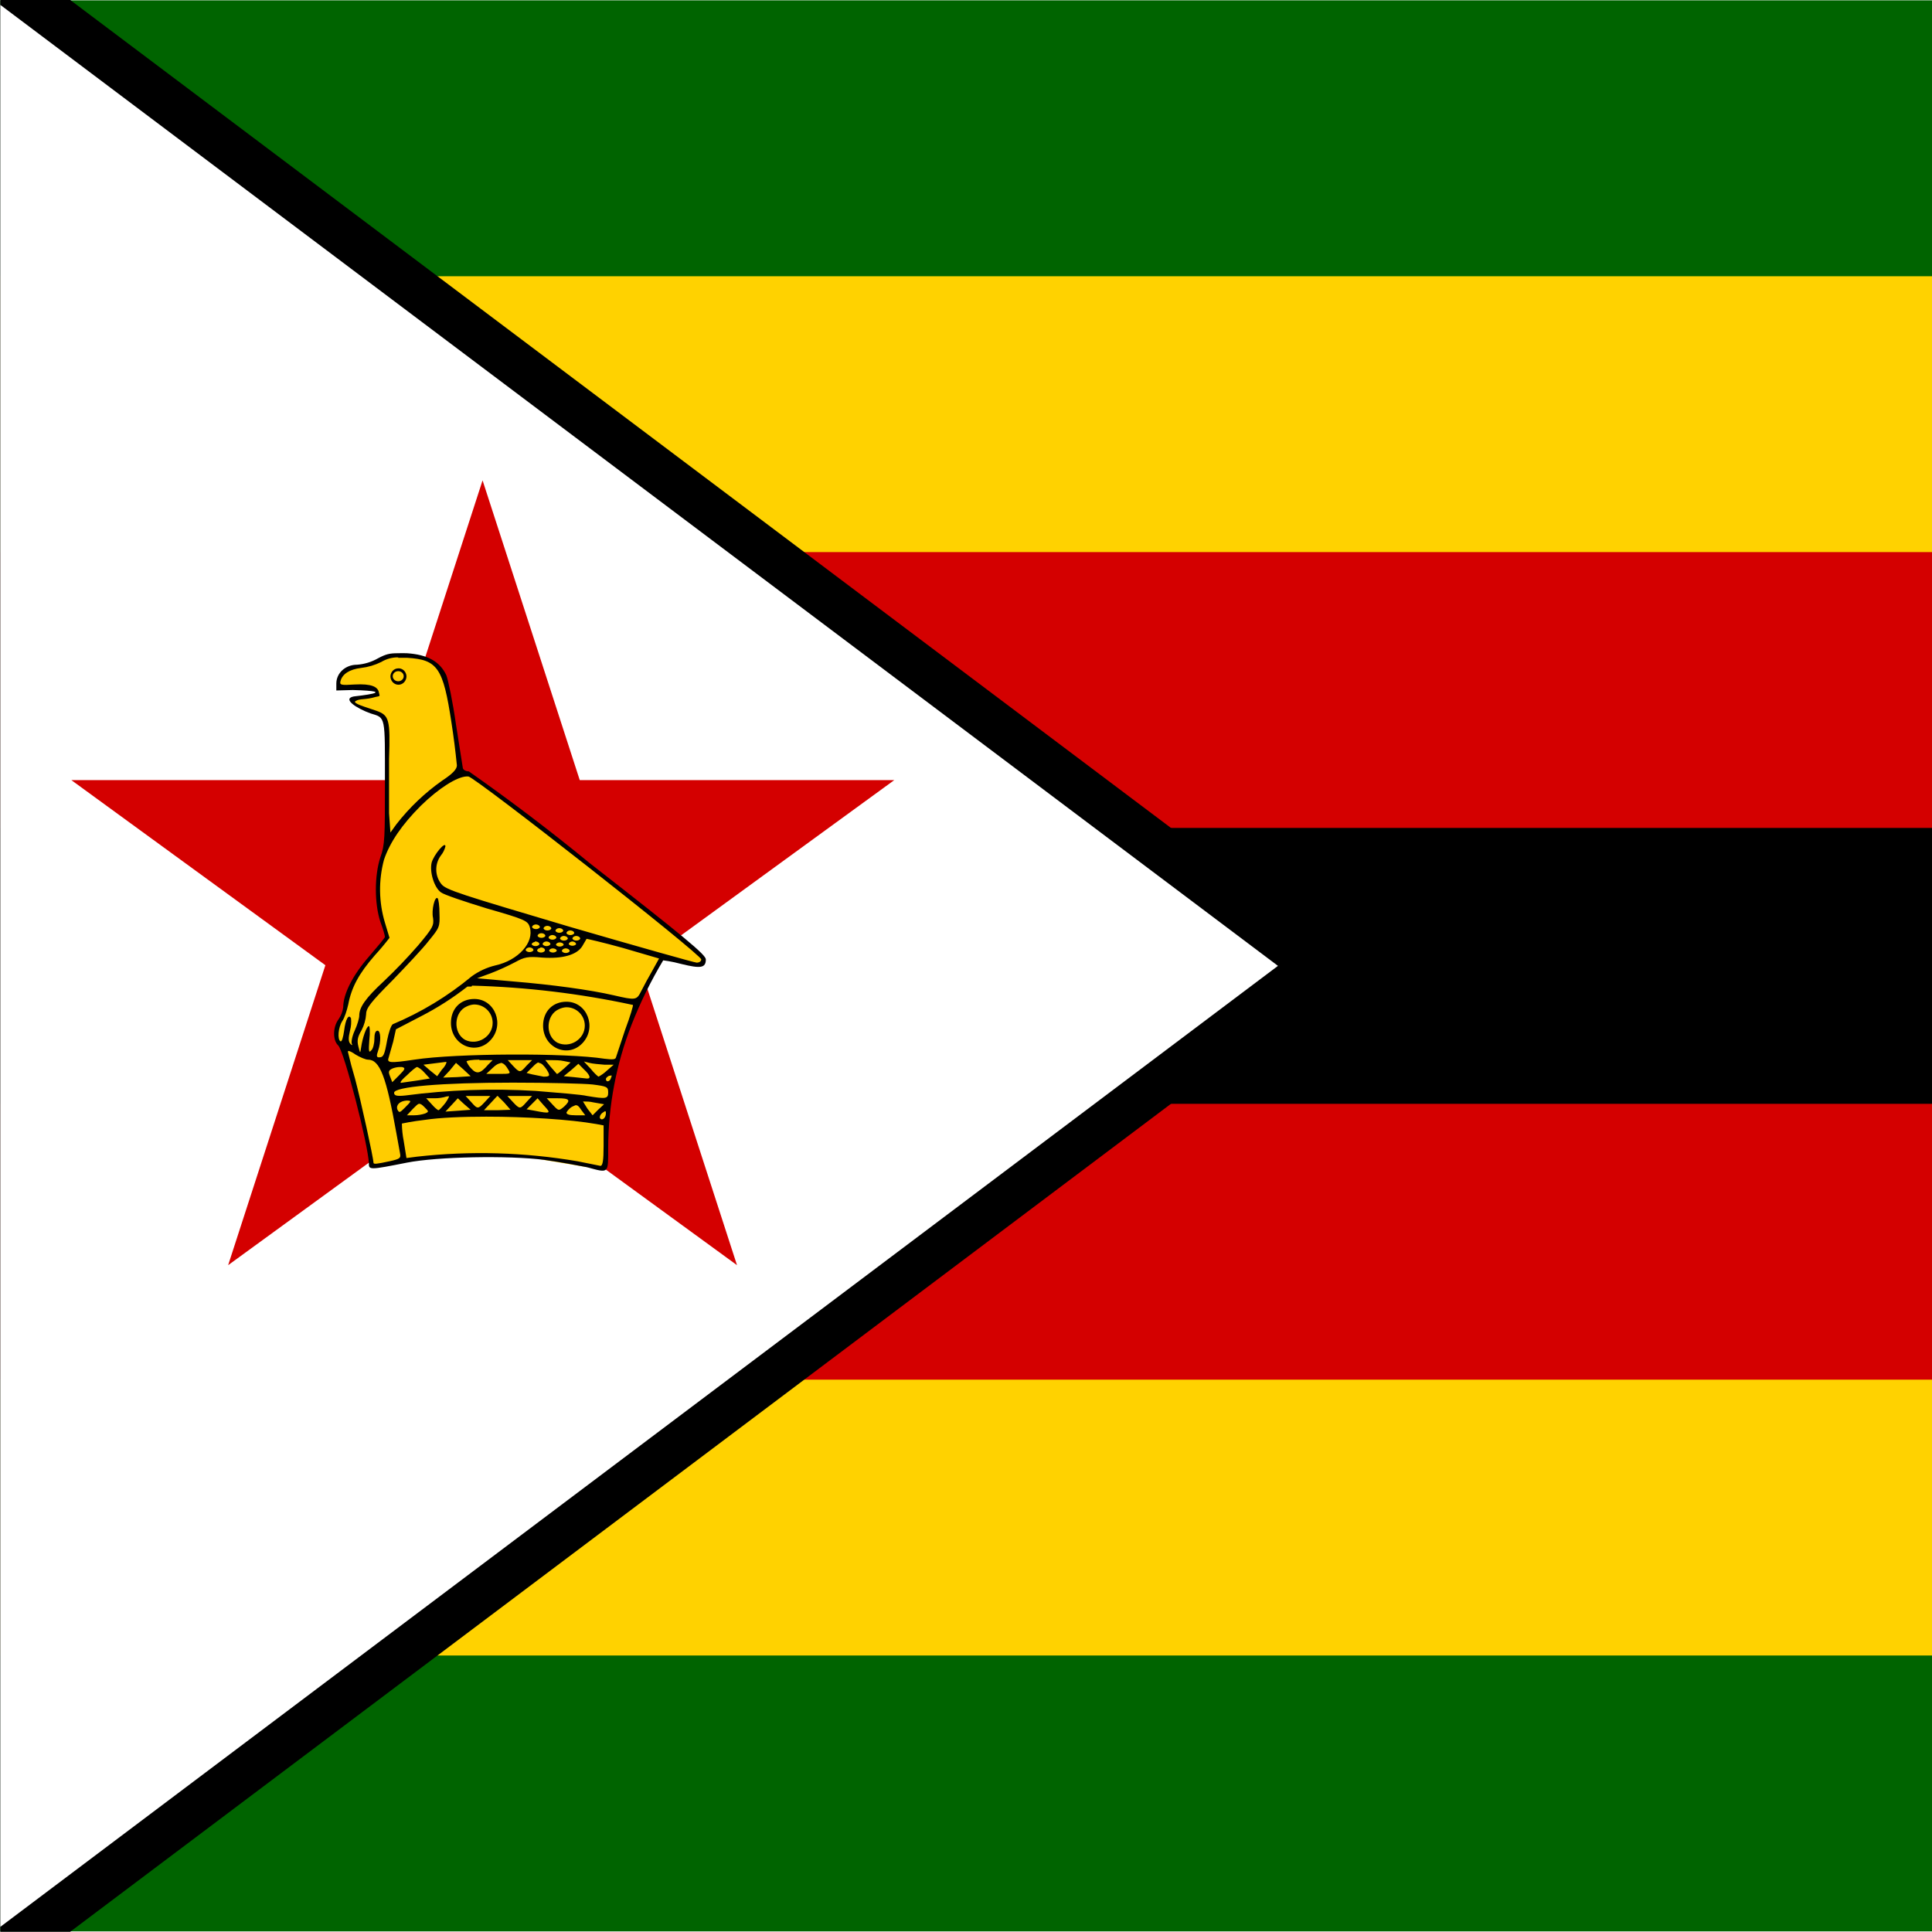
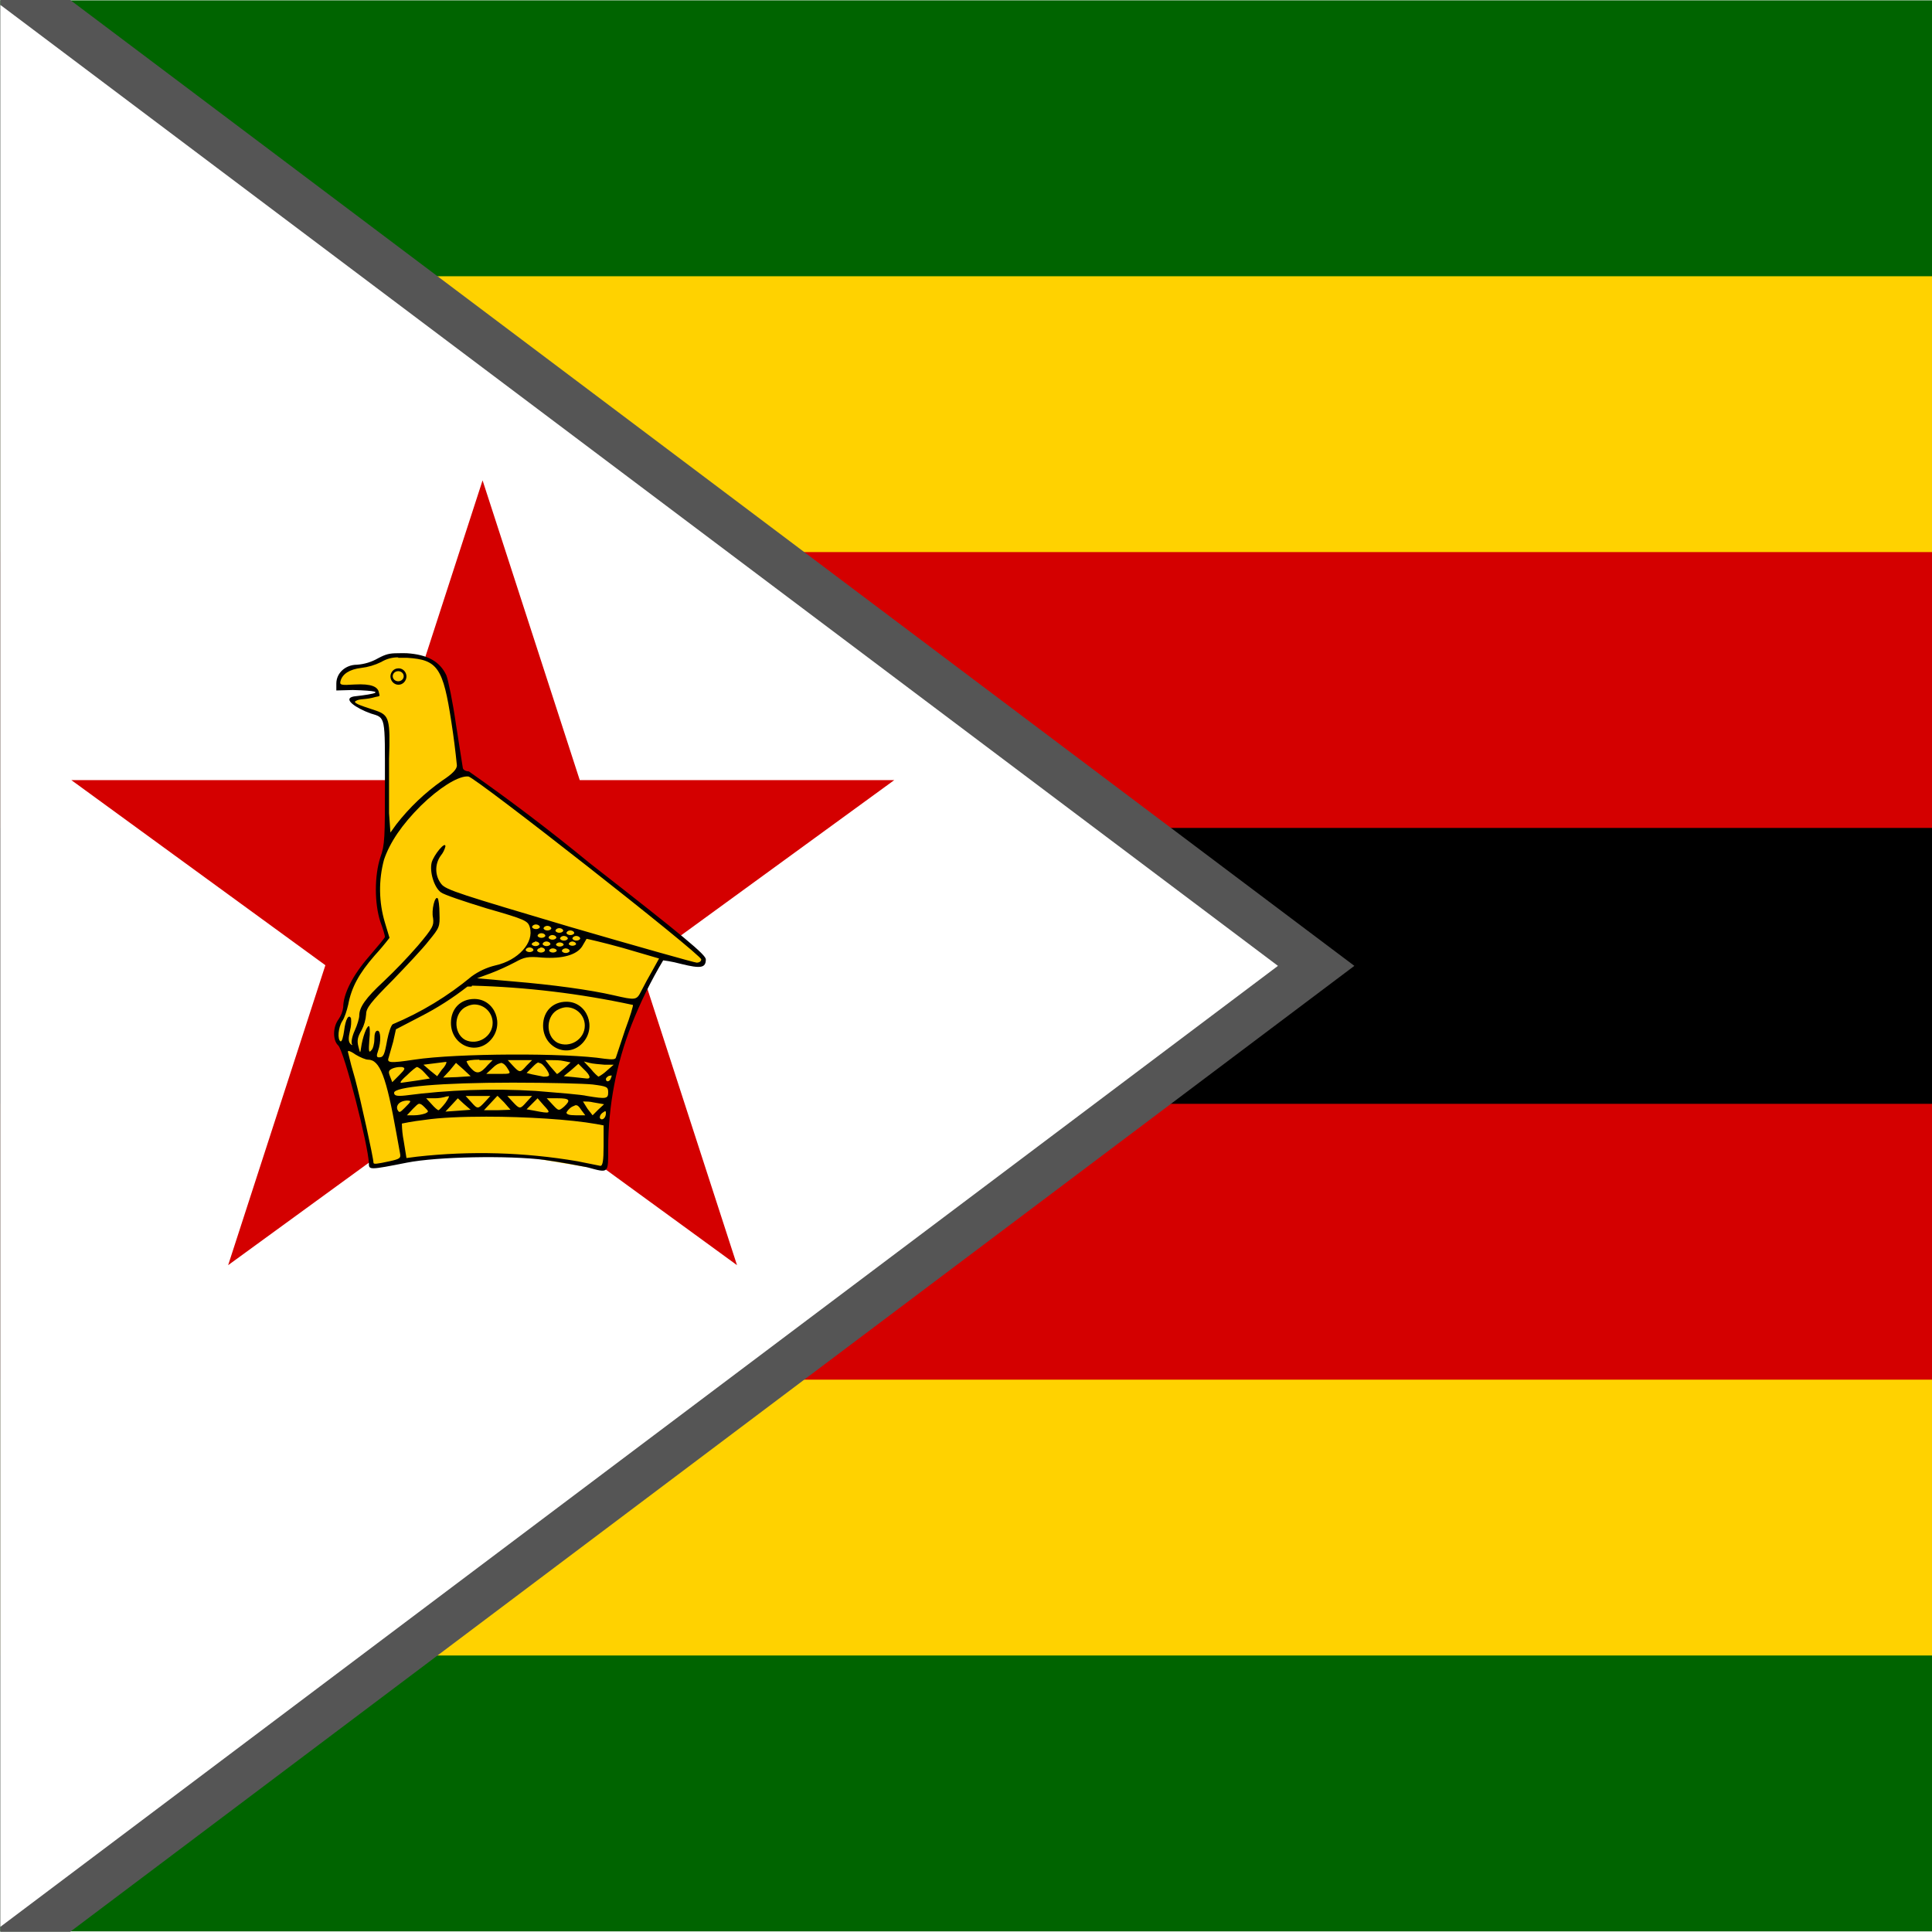
<svg xmlns="http://www.w3.org/2000/svg" xmlns:xlink="http://www.w3.org/1999/xlink" id="flag-icon-css-zw" viewBox="0 0 512 512">
  <defs>
    <clipPath id="a">
      <path fill="#00f" fill-rule="evenodd" d="M1.3-.1h421.4v420.2H1.3z" />
    </clipPath>
  </defs>
  <g clip-path="url(#a)" transform="matrix(1.2149 0 0 1.2184 -1.5 .1)">
    <path fill="#006400" d="M0 0h840v420H0z" />
    <path fill="#ffd200" d="M0 60h840v300H0z" />
    <path fill="#d40000" d="M0 120h840v180H0z" />
    <path d="M0 180h840v60H0z" />
-     <path stroke="#000" stroke-width="20" d="M0 0v420l280-210z" />
+     <path stroke="#555555" stroke-width="20" d="M0 0v420l280-210z" />
    <path fill="#fff" d="M0 0v420l280-210z" />
    <path fill="#d40000" d="M106.5 104.4L162 275.1 16.8 169.6h179.5L51 275.1z" />
    <path fill="#fc0" d="M82.8 253.7l9.8-1.8 18.1-.7 6.7.6 15 2.5 1.1-1.5V242l1.8-9.3 3-9.4 3.3-7.5 4.2-7.8 6.8 1.7h1.8l.2-1.3-14.4-12.3-15-11.5-21.7-16.2-2-.5-2.3-17-1.7-5.1-2.3-2-4.3-1.4-4.8.2-2.2 1.2-4.6 1-2.4.4-1.6 1.9-.2 2.4 6.7.2 1.7.7-.2.7-3.8.5-1.8.6 2.1 1.6 2.2.8 2.8 1 .6 2 .2 25.8-1.5 4-.5 7.5 2.2 9-5.6 6.4L77 216l-.6 3.5-1.7 3.5-.2 2.2 1.1 2.4 4.3 14.2 2.2 11.7z" />
    <path d="M88 142c-1.8 0-2.6.2-4.3 1.1a10.8 10.8 0 01-4.6 1.4c-2.5 0-4.5 1.8-4.5 4.1v1.5l3.6-.1c10.6.3 1 1.3.2 1.4-2.6.5.6 2.6 3.7 3.7 3.3 1 3.1.4 3.1 15 0 11.9 0 13.6-1 16.3-1.3 4-1.3 10 0 14 .6 1.6 1 3 1 3.3 0 .2-1.6 2.1-3.5 4.3-3.5 4-5.6 8.1-5.6 11a6 6 0 01-1 2.6c-1.3 1.7-1.3 4.6-.1 5.7 1.3 1.2 6.6 21.8 6.7 25.7 0 1.4.2 1.4 8.3-.2 6.6-1.3 22.1-1.6 30-.6 3.6.5 7.8 1.3 9.3 1.6 4.8 1.3 4.6 1.5 4.6-4.3a74 74 0 015.1-26.7 94.7 94.7 0 016.9-14s1.8.2 4 .8c4.1 1 5.3.9 5.3-1 0-1-4.3-4.6-25.4-21a432.2 432.2 0 00-26.3-19.9c-.6 0-1.2-.3-1.3-.7l-1.5-9.5c-.7-4.9-1.7-9.7-2.1-10.7-1.4-3-4.1-4.5-8.6-4.8a31.2 31.2 0 00-2 0zm.1 1h2c6.6.4 7.8 2.2 9.6 14a173 173 0 011.2 9.4c0 .8-.9 1.8-3.2 3.3a46.8 46.8 0 00-10 9.5l-1.3 1.8-.3-4.2V165c.3-8.7 0-9.5-2.8-10.5-2.3-.8-5.3-1.6-4.5-2.1 1-.6 2-.2 4.4-.9 1-.2.9-.1.7-.9-.2-1.3-1.6-2-5.3-1.8-3 .2-3.3.1-3.1-.7.4-1.6 2-2.6 4.5-2.9a13.4 13.4 0 004.4-1.3 7 7 0 013.7-1zm14.9 25.8h.4c1.7.3 50.8 38.7 50.8 39.8 0 .4-.4.7-1 .7-.4 0-12.9-3.5-27.7-7.8-23.6-7-27-8-28-9.3a5.1 5.1 0 01-.1-6.2 5 5 0 001-2c0-1.2-2.5 1.8-3 3.5-.5 2 .5 5.4 2 6.5.6.5 5.1 2 10 3.5 8.4 2.4 9 2.7 9.4 4.1 1 3.3-2.5 7.2-7.5 8.3a14.6 14.6 0 00-5.2 2.4 68.2 68.2 0 01-17.2 10.4c-.4.3-.9 1.9-1.2 3.4-.6 3.3-.8 3.8-1.8 3.8-.5 0-.6-.3-.2-1.4.7-2 .6-4.4-.1-4.4-.5 0-.7.7-.7 1.8 0 1-.3 2.2-.7 2.5-.5.6-.6.2-.4-2.3.2-1.7.1-3-.1-3-.5 0-1.4 2.5-1.7 4.7-.2 1.3-.2 1.3-.6-.3-.3-1.2-.2-2 .7-3.5a9 9 0 001-3.5c0-1.3 1-2.6 5.7-7.3 3-3.1 6.7-7 8-8.7 2.3-2.8 2.4-3 2.3-5.9 0-1.6-.2-3.1-.4-3.3-.6-.6-1.4 2.6-1 4.3.2 1.6 0 2.1-3.3 6a113.2 113.2 0 01-7.5 7.8c-3.9 3.6-5.3 5.6-5.3 7.4 0 .6-.4 2-1 3.3s-.8 2.6-.6 2.9c.2.3 0 .3-.3 0-.5-.5-.5-1.3-.1-3a7 7 0 00.2-2.6c-.5-1-1.2.2-1.5 2.7-.2 1.4-.5 2.5-.8 2.3-.7-.4-.5-3 .4-4.4.5-.7 1-2.3 1.3-3.6.7-3.7 2.3-6.7 5.8-10.7a57.5 57.5 0 003.2-3.8l-1-3.3a25 25 0 01-.2-13.7c1.3-3.8 3.9-7.6 8-11.7 4-3.9 7.9-6.3 10-6.4zm15 32.2a.9.6 0 011 .6.9.6 0 01-1.7 0 .9.6 0 01.7-.6zm2.5.3a.9.6 0 011 .6.9.6 0 01-1.7 0 .9.6 0 01.7-.6zm2.6.5a.9.6 0 011 .6.9.6 0 01-1.7 0 .9.6 0 01.7-.6zm2.4.5a.9.6 0 011 .6.9.6 0 01-1.7 0 .9.6 0 01.7-.6zm-6.3.6a.9.6 0 011 .6.9.6 0 01-1.7 0 .9.6 0 01.7-.6zm2.4.4a.9.6 0 011 .6.9.6 0 01-1.7 0 .9.6 0 01.7-.6zm5.2.2a.9.6 0 011 .6.9.6 0 01-1.7 0 .9.6 0 01.7-.6zm-2.7 0a.9.6 0 011 .6.9.6 0 01-1.7 0 .9.6 0 01.7-.6zm5 .6c.1 0 3.7.8 8 2l7.9 2.3-1.5 2.7a96.2 96.2 0 00-2.4 4.4c-1 2-1.2 2-6 .9-5.2-1.2-13.4-2.3-21.8-3l-8-.7 3-1.1a50.4 50.4 0 005.3-2.4c2-1.1 2.8-1.3 5.9-1 4.5.3 7.5-.6 8.7-2.4l1-1.7zm-8.8.6a.9.6 0 011 .6.9.6 0 01-1.7 0 .9.6 0 01.7-.6zm5.6 0a.9.6 0 011 .6.9.6 0 01-1.6 0 .9.6 0 01.7-.6zm-8 0a.9.6 0 011 .6.9.6 0 01-1.7 0 .9.6 0 01.7-.5zm5.3.2a.9.6 0 011 .5.9.6 0 01-1.7 0 .9.6 0 01.7-.5zm-6.6 1.1a.9.6 0 011 .6.9.6 0 01-1.7 0 .9.6 0 01.7-.6zm2.5 0a.9.6 0 011 .7.9.6 0 01-1.7 0 .9.6 0 01.7-.6zm2.6.2a.9.6 0 011 .5.9.6 0 01-1.7 0 .9.6 0 01.7-.5zm2.8 0a.9.6 0 011 .6.9.6 0 01-1.7 0 .9.6 0 01.7-.6zm-20.3 8.1a191.2 191.2 0 0135.1 4.2c.1.1-.6 2.5-1.7 5.4l-2 6c-.1.5-.8.5-2.5.3-8.3-1.3-32.3-1.2-41.5.2-5.3.8-6 .7-5.6-.4l1-3.5.6-2.7L93 221a63.4 63.4 0 0010.2-6.5h.9zm-27 14.2c.3 0 .9.3 1.6.8 1 .6 2.2 1.1 2.7 1.1 2.6 0 4 3.7 6.2 16l.8 4.4c.2 1 0 1.2-2.3 1.7-2.8.6-3.5.7-3.5.3 0-1-2.8-13.7-4-18.2a96.9 96.9 0 01-1.6-6 .1.1 0 01.1 0zm28.6 2h2.9l-1 1c-1.7 2-2.5 2.1-3.7.8a5 5 0 01-1-1.5c0-.2 1.3-.4 2.8-.4zm6.1 0h5.4l-1.2 1.2c-1.4 1.6-1.5 1.6-3 0l-1.2-1.3zm8.2 0h1.3c.7 0 2 0 2.8.2l1.5.3-1.4 1.3c-.8.7-1.5 1.3-1.6 1.2l-1.4-1.6-1.2-1.5zm8.5.3l1.2.3c.7.2 2.2.3 3.3.4h2l-1.5 1.3a8.9 8.9 0 01-1.8 1.3c-.1 0-1-.8-1.7-1.7l-1.5-1.6zm-30.2.1h.2c.1.2-.3 1-1 1.7l-1 1.4-1.5-1.2-1.5-1.3 2.4-.3 2.4-.3zm2.3.2l1.6 1.4 1.6 1.5-3 .2-3 .1 1.4-1.5 1.4-1.7zm18 0c.3 0 .5.1.8.3a6.6 6.6 0 011.3 1.7c.4.8.3 1-1 1l-2.5-.5-1.2-.3 1.3-1.3c.6-.6 1-1 1.4-1zm-8.3 0c.5 0 1 .3 1.6 1.3.7 1.1.7 1.1-2 1.1h-2.7l1.4-1.3c.7-.7 1.3-1 1.7-1zm17 .2l1.2 1.2c1.4 1.3 1.6 2.1.6 2l-2.8-.3-2.2-.2 1.6-1.3 1.6-1.4zm-35.2.7c.2 0 1 .5 1.6 1.2l1.2 1.3-2.5.4-3.5.5c-.7.2-.5-.3 1-1.6 1-1 2-1.8 2.2-1.8zm-3.7 0h.4c.8.2.8.4-.6 1.8l-1.5 1.5-.5-1.3c-.4-1-.3-1.3.6-1.7a4.8 4.8 0 011.6-.3zm46 1.8c.2 0 .2.2 0 .6-.2.8-1.1 1-1.1.2 0-.2.3-.5.7-.7h.3zm-21.4 1.6c7.7 0 15.5.2 17.4.4 3.1.4 3.4.5 3.4 1.7 0 1.4-.4 1.5-4.6.8-1.2-.3-6.3-.7-11.2-1.1a149.6 149.6 0 00-28.5 1c-1.9.2-2.4 0-2.4-.6 0-1.3 10.2-2.2 25.9-2.2zm-10.3 2.9h5.4l-1.2 1.3c-1.5 1.6-1.6 1.6-3 0l-1.2-1.3zm7 0l1.4 1.4 1.4 1.6-2.9.1h-2.9l1.5-1.6 1.4-1.5zm2.1 0h5.4l-1.2 1.3c-1.4 1.6-1.5 1.6-3 0l-1.2-1.3zm-12.8 0c.2 0 0 .5-.7 1.5-.7.9-1.4 1.6-1.5 1.6-.2 0-.9-.6-1.5-1.3l-1.2-1.3H96a9 9 0 002.7-.4 1 1 0 01.4 0zm2 .5l1.3 1.2 1.5 1.3-2.6.2-2.9.2 1.4-1.5 1.3-1.4zm17.4 0l1.4 1.6c1.6 1.7 1.5 1.8-2.1 1.1l-1.7-.3 1.2-1.2 1.2-1.2zm2 0h2.4c2.6 0 2.9.4 1.4 1.8-1.2 1-1.2 1-2.6-.5l-1.2-1.3zm-30.6.5c1.2 0 1.1.1-.4 1.6-1.1 1.1-1.2 1.1-1.6.3-.3-1 .6-1.8 2-1.9zm38.8.2c.4 0 1.2 0 2 .2l2.3.4-1.3 1.2-1.2 1.2-1.1-1.4-1-1.6h.3zm-36 .5c.3 0 .6.2 1.1.7 1 1 1 1 .2 1.4a8 8 0 01-2.4.4H90l1.3-1.4c.7-.7 1-1 1.3-1.1zm34.1.3c.4 0 .7.2 1.2 1l.9 1.2h-2.1c-1.4 0-2-.2-2-.6.2-.4.7-1 1.3-1.3l.7-.3zm6.4 1.3c.2 0 .2.2.2.5 0 1-.9 1.7-1.3 1-.1-.3.1-.8.5-1.1l.6-.4zm-25.9 1.2c8.7 0 18.3.6 24 1.6l1.6.3v4.4c0 3.3-.2 4.4-.7 4.4l-5-1a126 126 0 00-35-1l-2.3.3-.6-3.7a21 21 0 01-.4-3.8s2.3-.5 5-.8c3.3-.5 8.2-.7 13.4-.7z" />
    <path id="b" d="M124.8 217.8c-3 0-5.1 2.1-5.1 5.2 0 4.8 5.4 7.2 8.6 3.8s1-9-3.5-9zm0 1.2a4 4 0 014 4c0 3-3.3 5-6 3.7-2.7-1.5-2.5-6.1.4-7.3a4.3 4.3 0 011.5-.4z" />
    <use width="100%" height="100%" x="-20.1" y="-.6" xlink:href="#b" />
    <path d="M88 145.3a1.7 1.8 0 00-1.6 1.7 1.7 1.8 0 103.5 0 1.7 1.8 0 00-1.9-1.7zm.1.6a1.2 1.1 0 011.2 1.1 1.2 1.1 0 11-2.4 0 1.2 1.1 0 011.2-1.1z" />
  </g>
</svg>
